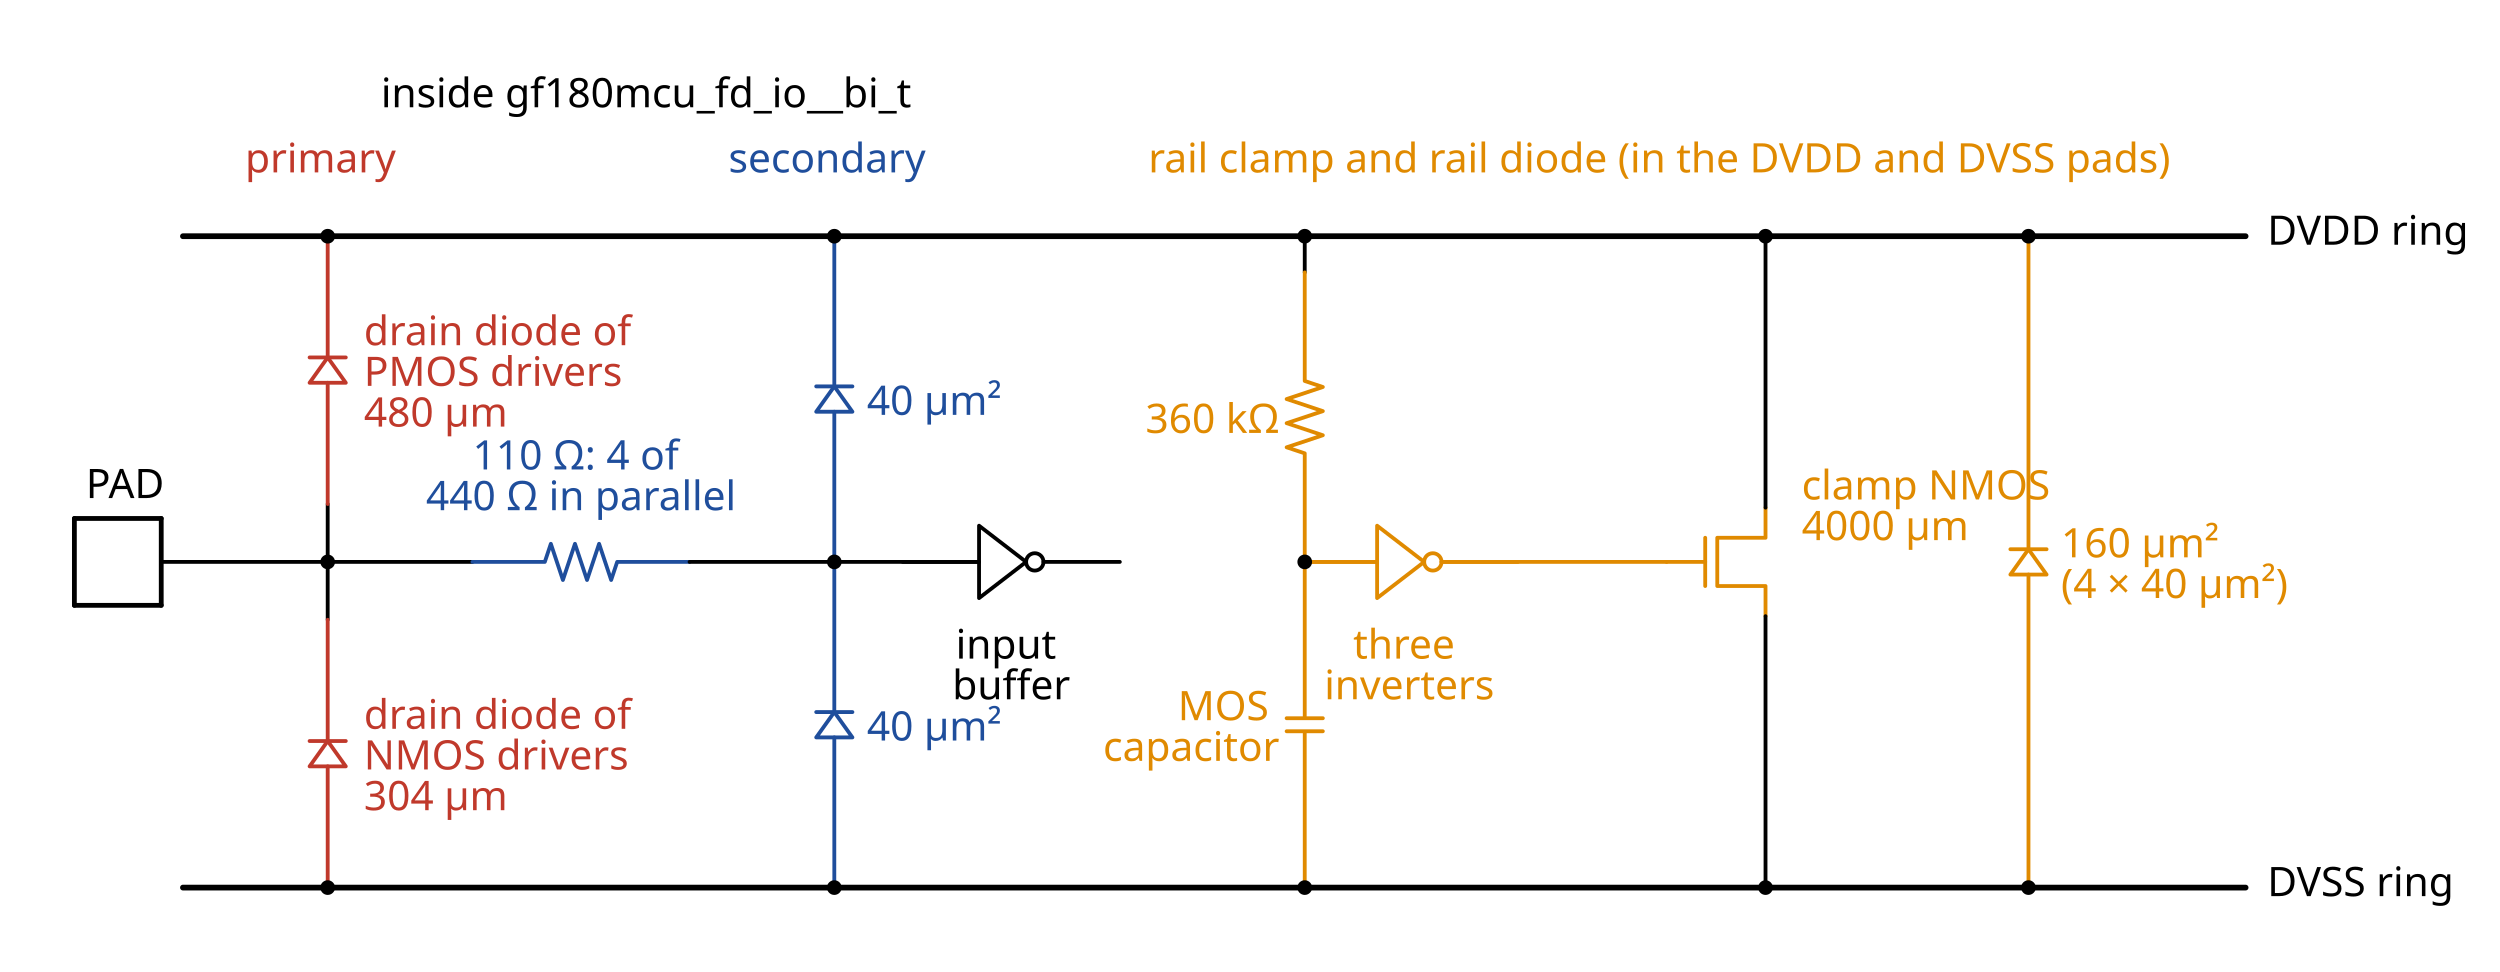
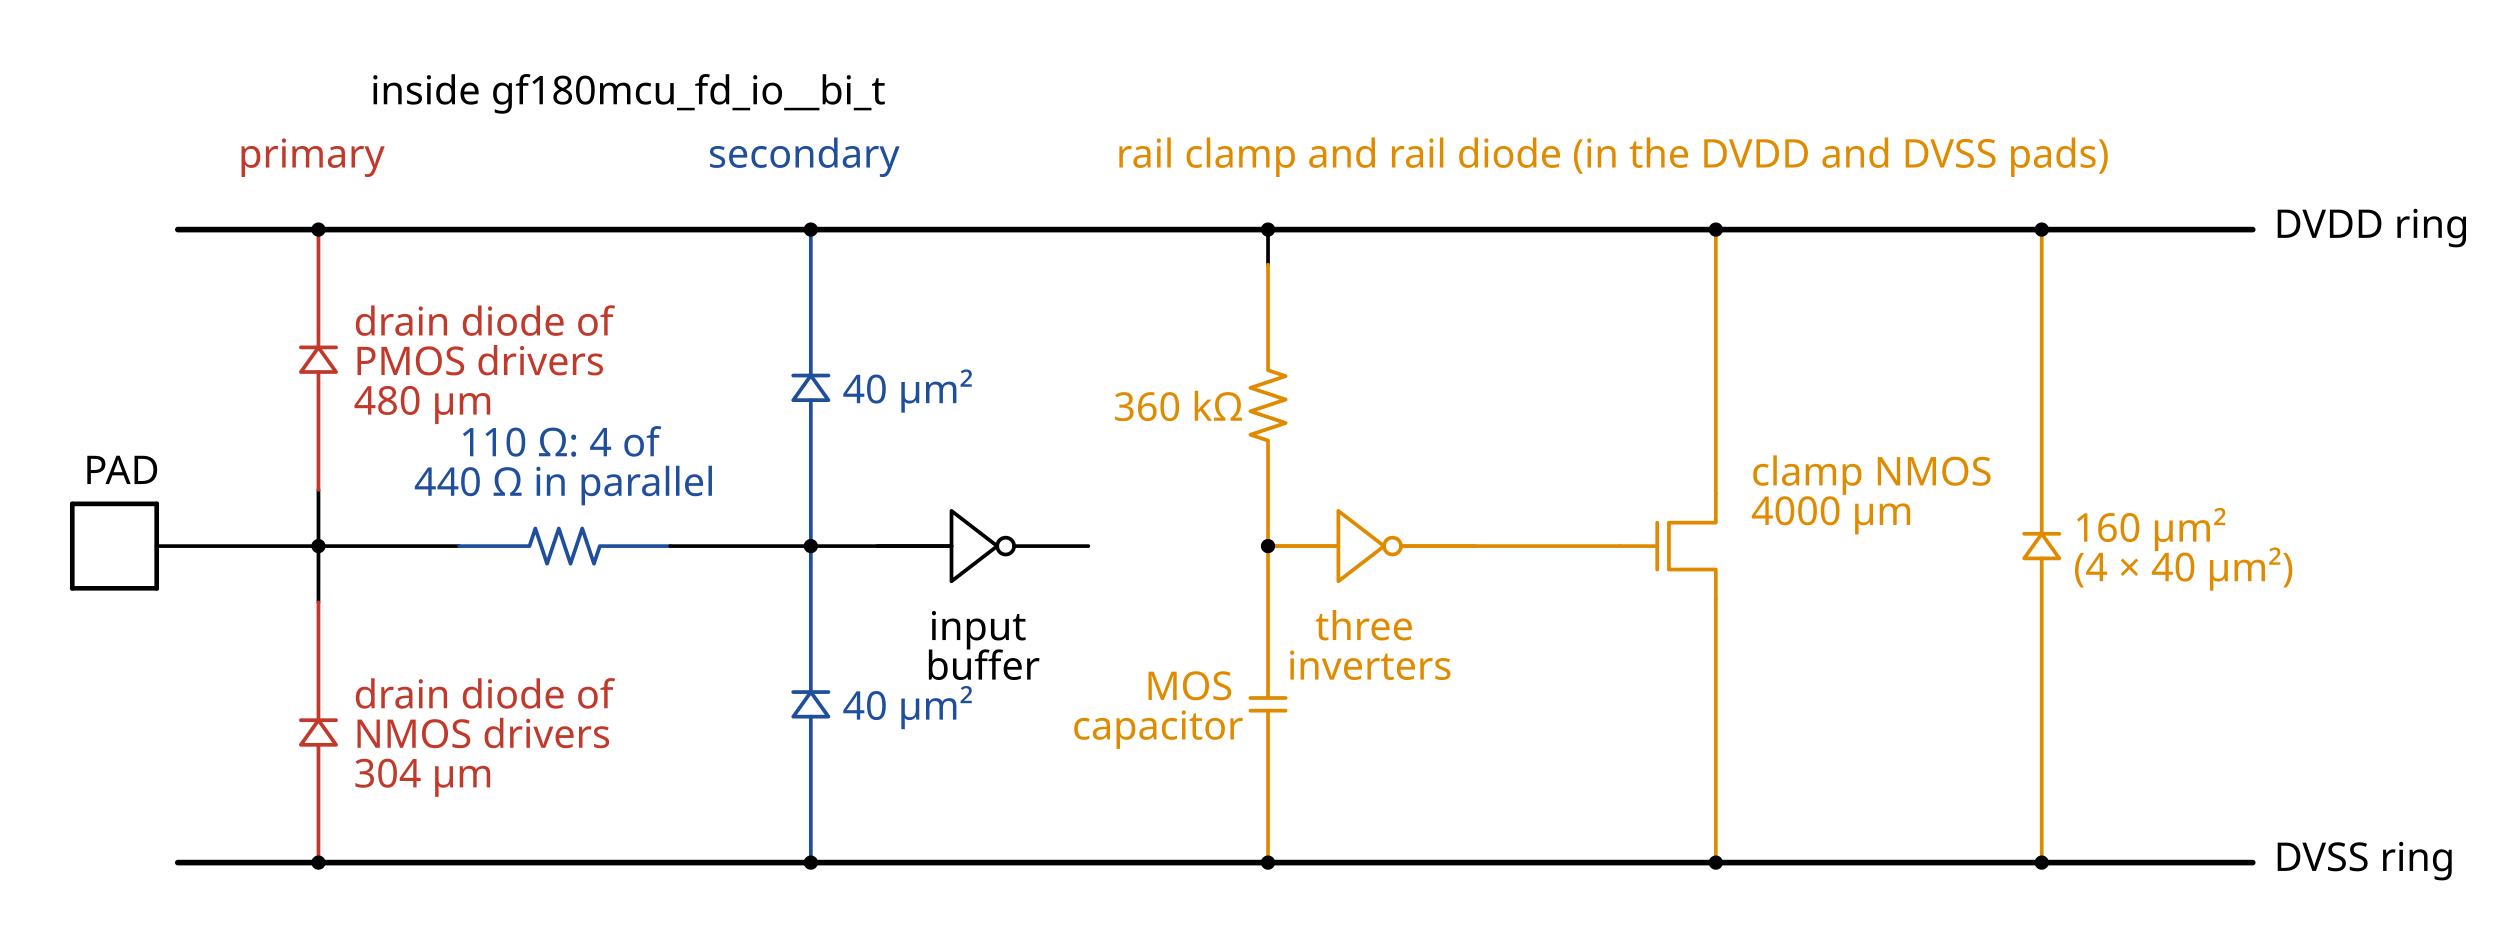
- <svg xmlns="http://www.w3.org/2000/svg" xml:lang="en" height="406.056pt" width="1044.577pt" viewBox="-31.08 -370.86 1044.577 406.056">
+ <svg xmlns="http://www.w3.org/2000/svg" xml:lang="en" height="406.056pt" width="1074.817pt" viewBox="-31.08 -370.86 1074.817 406.056">
  <polygon points="98.28,-210.924 105.84,-221.508 113.4,-210.924 " style="stroke:#c0392b;fill:none;stroke-width:1.6;stroke-dasharray:-;stroke-linecap:round;stroke-linejoin:round;" />
  <polygon points="98.28,-50.652 105.84,-61.236 113.4,-50.652 " style="stroke:#c0392b;fill:none;stroke-width:1.6;stroke-dasharray:-;stroke-linecap:round;stroke-linejoin:round;" />
  <polygon points="309.96,-198.828 317.52,-209.412 325.08,-198.828 " style="stroke:#1f4e9c;fill:none;stroke-width:1.6;stroke-dasharray:-;stroke-linecap:round;stroke-linejoin:round;" />
  <polygon points="309.96,-62.748 317.52,-73.332 325.08,-62.748 " style="stroke:#1f4e9c;fill:none;stroke-width:1.6;stroke-dasharray:-;stroke-linecap:round;stroke-linejoin:round;" />
  <circle cx="401.285" cy="-136.08" r="3.629" style="stroke:black;fill:none;stroke-width:1.6;stroke-dasharray:-;" />
  <circle cx="567.605" cy="-136.08" r="3.629" style="stroke:#e08a00;fill:none;stroke-width:1.6;stroke-dasharray:-;" />
-   <polygon points="808.92,-130.788 816.48,-141.372 824.04,-130.788 " style="stroke:#e08a00;fill:none;stroke-width:1.6;stroke-dasharray:-;stroke-linecap:round;stroke-linejoin:round;" />
-   <path d="M 45.36,-272.16 L 476.28,-272.16 L 907.2,-272.16" style="stroke:black;fill:none;stroke-width:2.4;stroke-dasharray:-;stroke-linecap:round;stroke-linejoin:round;" />
-   <path d="M 45.36,-0.0 L 476.28,-0 L 907.2,-0" style="stroke:black;fill:none;stroke-width:2.4;stroke-dasharray:-;stroke-linecap:round;stroke-linejoin:round;" />
+   <polygon points="839.16,-130.788 846.72,-141.372 854.28,-130.788 " style="stroke:#e08a00;fill:none;stroke-width:1.6;stroke-dasharray:-;stroke-linecap:round;stroke-linejoin:round;" />
+   <path d="M 45.36,-272.16 L 491.4,-272.16 L 937.44,-272.16" style="stroke:black;fill:none;stroke-width:2.4;stroke-dasharray:-;stroke-linecap:round;stroke-linejoin:round;" />
+   <path d="M 45.36,-0.0 L 491.4,-0 L 937.44,-0" style="stroke:black;fill:none;stroke-width:2.4;stroke-dasharray:-;stroke-linecap:round;stroke-linejoin:round;" />
  <path d="M 0.0,-117.936 L 18.144,-117.936 L 36.288,-117.936" style="stroke:black;fill:none;stroke-width:2.0;stroke-dasharray:-;stroke-linecap:round;stroke-linejoin:round;" />
  <path d="M 36.288,-117.936 L 36.288,-136.08 L 36.288,-154.224" style="stroke:black;fill:none;stroke-width:2.0;stroke-dasharray:-;stroke-linecap:round;stroke-linejoin:round;" />
  <path d="M 36.288,-154.224 L 18.144,-154.224 L 0,-154.224" style="stroke:black;fill:none;stroke-width:2.0;stroke-dasharray:-;stroke-linecap:round;stroke-linejoin:round;" />
  <path d="M 0.0,-154.224 L 0,-136.08 L 0,-117.936" style="stroke:black;fill:none;stroke-width:2.0;stroke-dasharray:-;stroke-linecap:round;stroke-linejoin:round;" />
  <path d="M 36.288,-136.08 L 71.064,-136.08 L 105.84,-136.08" style="stroke:black;fill:none;stroke-width:1.6;stroke-dasharray:-;stroke-linecap:round;stroke-linejoin:round;" />
  <path d="M 105.84,-136.08 L 105.84,-148.176 L 105.84,-160.272" style="stroke:black;fill:none;stroke-width:1.6;stroke-dasharray:-;stroke-linecap:round;stroke-linejoin:round;" />
  <path d="M 105.84,-160.272 L 105.84,-210.924 M 98.28,-221.508 L 113.4,-221.508 M 105.84,-221.508 L 105.84,-272.16" style="stroke:#c0392b;fill:none;stroke-width:1.6;stroke-dasharray:-;stroke-linecap:round;stroke-linejoin:round;" />
  <path d="M 105.84,-136.08 L 105.84,-123.984 L 105.84,-111.888" style="stroke:black;fill:none;stroke-width:1.6;stroke-dasharray:-;stroke-linecap:round;stroke-linejoin:round;" />
  <path d="M 105.84,-0.0 L 105.84,-50.652 M 98.28,-61.236 L 113.4,-61.236 M 105.84,-61.236 L 105.84,-111.888" style="stroke:#c0392b;fill:none;stroke-width:1.6;stroke-dasharray:-;stroke-linecap:round;stroke-linejoin:round;" />
  <path d="M 105.84,-136.08 L 136.08,-136.08 L 166.32,-136.08" style="stroke:black;fill:none;stroke-width:1.6;stroke-dasharray:-;stroke-linecap:round;stroke-linejoin:round;" />
  <path d="M 166.32,-136.08 L 196.56,-136.08 L 199.08,-143.64 L 204.12,-128.52 L 209.16,-143.64 L 214.2,-128.52 L 219.24,-143.64 L 224.28,-128.52 L 226.8,-136.08 L 257.04,-136.08" style="stroke:#1f4e9c;fill:none;stroke-width:1.6;stroke-dasharray:-;stroke-linecap:round;stroke-linejoin:round;" />
  <path d="M 257.04,-136.08 L 287.28,-136.08 L 317.52,-136.08" style="stroke:black;fill:none;stroke-width:1.6;stroke-dasharray:-;stroke-linecap:round;stroke-linejoin:round;" />
  <path d="M 317.52,-136.08 L 317.52,-198.828 M 309.96,-209.412 L 325.08,-209.412 M 317.52,-209.412 L 317.52,-272.16" style="stroke:#1f4e9c;fill:none;stroke-width:1.6;stroke-dasharray:-;stroke-linecap:round;stroke-linejoin:round;" />
  <path d="M 317.52,-0.0 L 317.52,-62.748 M 309.96,-73.332 L 325.08,-73.332 M 317.52,-73.332 L 317.52,-136.08" style="stroke:#1f4e9c;fill:none;stroke-width:1.6;stroke-dasharray:-;stroke-linecap:round;stroke-linejoin:round;" />
  <path d="M 317.52,-136.08 L 347.76,-136.08 L 378,-136.08" style="stroke:black;fill:none;stroke-width:1.6;stroke-dasharray:-;stroke-linecap:round;stroke-linejoin:round;" />
  <path d="M 346.097,-136.08 L 378,-136.08 M 404.914,-136.08 L 436.817,-136.08" style="stroke:black;fill:none;stroke-width:1.6;stroke-dasharray:-;stroke-linecap:round;stroke-linejoin:round;" />
  <path d="M 378.0,-151.2 L 397.656,-136.08 L 378,-120.96 L 378,-151.2" style="stroke:black;fill:none;stroke-width:1.6;stroke-dasharray:-;stroke-linecap:round;stroke-linejoin:round;" />
  <path d="M 514.08,-272.16 L 514.08,-264.6 L 514.08,-257.04" style="stroke:black;fill:none;stroke-width:1.6;stroke-dasharray:-;stroke-linecap:round;stroke-linejoin:round;" />
  <path d="M 514.08,-257.04 L 514.08,-211.68 L 521.64,-209.16 L 506.52,-204.12 L 521.64,-199.08 L 506.52,-194.04 L 521.64,-189 L 506.52,-183.96 L 514.08,-181.44 L 514.08,-136.08" style="stroke:#e08a00;fill:none;stroke-width:1.6;stroke-dasharray:-;stroke-linecap:round;stroke-linejoin:round;" />
  <path d="M 514.08,-136.08 L 514.08,-70.762 M 521.64,-70.762 L 506.52,-70.762 M 521.64,-65.318 L 506.52,-65.318 M 514.08,-65.318 L 514.08,-0" style="stroke:#e08a00;fill:none;stroke-width:1.6;stroke-dasharray:-;stroke-linecap:round;stroke-linejoin:round;" />
  <path d="M 514.08,-136.08 L 529.2,-136.08 L 544.32,-136.08" style="stroke:#e08a00;fill:none;stroke-width:1.6;stroke-dasharray:-;stroke-linecap:round;stroke-linejoin:round;" />
  <path d="M 512.417,-136.08 L 544.32,-136.08 M 571.234,-136.08 L 603.137,-136.08" style="stroke:#e08a00;fill:none;stroke-width:1.6;stroke-dasharray:-;stroke-linecap:round;stroke-linejoin:round;" />
  <path d="M 544.32,-151.2 L 563.976,-136.08 L 544.32,-120.96 L 544.32,-151.2" style="stroke:#e08a00;fill:none;stroke-width:1.6;stroke-dasharray:-;stroke-linecap:round;stroke-linejoin:round;" />
  <path d="M 571.234,-136.08 L 618.257,-136.08 L 665.28,-136.08" style="stroke:#e08a00;fill:none;stroke-width:1.6;stroke-dasharray:-;stroke-linecap:round;stroke-linejoin:round;" />
  <path d="M 706.608,-113.4 L 706.608,-126 L 686.448,-126 L 686.448,-146.16 L 706.608,-146.16 L 706.608,-158.76" style="stroke:#e08a00;fill:none;stroke-width:1.6;stroke-dasharray:-;stroke-linecap:round;stroke-linejoin:round;" />
  <path d="M 681.408,-126.0 L 681.408,-146.16" style="stroke:#e08a00;fill:none;stroke-width:1.6;stroke-dasharray:-;stroke-linecap:round;stroke-linejoin:round;" />
  <path d="M 665.28,-136.08 L 681.408,-136.08" style="stroke:#e08a00;fill:none;stroke-width:1.6;stroke-dasharray:-;stroke-linecap:round;stroke-linejoin:round;" />
-   <path d="M 706.608,-158.76 L 706.608,-215.46 L 706.608,-272.16" style="stroke:black;fill:none;stroke-width:1.6;stroke-dasharray:-;stroke-linecap:round;stroke-linejoin:round;" />
-   <path d="M 706.608,-113.4 L 706.608,-56.7 L 706.608,-0" style="stroke:black;fill:none;stroke-width:1.6;stroke-dasharray:-;stroke-linecap:round;stroke-linejoin:round;" />
-   <path d="M 816.48,-0.0 L 816.48,-130.788 M 808.92,-141.372 L 824.04,-141.372 M 816.48,-141.372 L 816.48,-272.16" style="stroke:#e08a00;fill:none;stroke-width:1.6;stroke-dasharray:-;stroke-linecap:round;stroke-linejoin:round;" />
-   <text x="916.272" y="-292.184" dominant-baseline="central" fill="black" font-size="17" font-family="sans" text-anchor="start">
-     <tspan x="916.272" dy="17">DVDD ring</tspan>
+   <path d="M 706.608,-158.76 L 706.608,-215.46 L 706.608,-272.16" style="stroke:#e08a00;fill:none;stroke-width:1.6;stroke-dasharray:-;stroke-linecap:round;stroke-linejoin:round;" />
+   <path d="M 706.608,-113.4 L 706.608,-56.7 L 706.608,-0" style="stroke:#e08a00;fill:none;stroke-width:1.6;stroke-dasharray:-;stroke-linecap:round;stroke-linejoin:round;" />
+   <path d="M 846.72,-0.0 L 846.72,-130.788 M 839.16,-141.372 L 854.28,-141.372 M 846.72,-141.372 L 846.72,-272.16" style="stroke:#e08a00;fill:none;stroke-width:1.6;stroke-dasharray:-;stroke-linecap:round;stroke-linejoin:round;" />
+   <text x="946.512" y="-292.184" dominant-baseline="central" fill="black" font-size="17" font-family="sans" text-anchor="start">
+     <tspan x="946.512" dy="17">DVDD ring</tspan>
  </text>
-   <text x="916.272" y="-20.024" dominant-baseline="central" fill="black" font-size="17" font-family="sans" text-anchor="start">
-     <tspan x="916.272" dy="17">DVSS ring</tspan>
+   <text x="946.512" y="-20.024" dominant-baseline="central" fill="black" font-size="17" font-family="sans" text-anchor="start">
+     <tspan x="946.512" dy="17">DVSS ring</tspan>
  </text>
  <text x="21.168" y="-186.344" dominant-baseline="central" fill="black" font-size="17" font-family="sans" text-anchor="middle">
    <tspan x="21.168" dy="17">PAD</tspan>
  </text>
  <text x="120.96" y="-250.216" dominant-baseline="central" fill="#c0392b" font-size="17" font-family="sans" text-anchor="start">
    <tspan x="120.96" dy="17">drain diode of</tspan>
    <tspan x="120.96" dy="17">PMOS drivers</tspan>
    <tspan x="120.96" dy="17">480 µm</tspan>
  </text>
  <text x="120.96" y="-89.944" dominant-baseline="central" fill="#c0392b" font-size="17" font-family="sans" text-anchor="start">
    <tspan x="120.96" dy="17">drain diode of</tspan>
    <tspan x="120.96" dy="17">NMOS drivers</tspan>
    <tspan x="120.96" dy="17">304 µm</tspan>
  </text>
  <text x="211.68" y="-186.712" dominant-baseline="ideographic" fill="#1f4e9c" font-size="17" font-family="sans" text-anchor="middle">
    <tspan x="211.68" dy="17">110 Ω: 4 of</tspan>
    <tspan x="211.68" dy="17">440 Ω in parallel</tspan>
  </text>
  <text x="331.128" y="-221.12" dominant-baseline="central" fill="#1f4e9c" font-size="17" font-family="sans" text-anchor="start">
    <tspan x="331.128" dy="17">40 µm²</tspan>
  </text>
  <text x="331.128" y="-85.04" dominant-baseline="central" fill="#1f4e9c" font-size="17" font-family="sans" text-anchor="start">
    <tspan x="331.128" dy="17">40 µm²</tspan>
  </text>
  <text x="391.457" y="-125.864" dominant-baseline="hanging" fill="black" font-size="17" font-family="sans" text-anchor="middle">
    <tspan x="391.457" dy="17">input</tspan>
    <tspan x="391.457" dy="17">buffer</tspan>
  </text>
  <text x="503.496" y="-213.56" dominant-baseline="central" fill="#e08a00" font-size="17" font-family="sans" text-anchor="end">
    <tspan x="503.496" dy="17">360 kΩ</tspan>
  </text>
  <text x="503.496" y="-93.54" dominant-baseline="central" fill="#e08a00" font-size="17" font-family="sans" text-anchor="end">
    <tspan x="503.496" dy="17">MOS</tspan>
    <tspan x="503.496" dy="17">capacitor</tspan>
  </text>
  <text x="557.777" y="-125.864" dominant-baseline="hanging" fill="#e08a00" font-size="17" font-family="sans" text-anchor="middle">
    <tspan x="557.777" dy="17">three</tspan>
    <tspan x="557.777" dy="17">inverters</tspan>
  </text>
  <text x="721.728" y="-185.772" dominant-baseline="central" fill="#e08a00" font-size="17" font-family="sans" text-anchor="start">
    <tspan x="721.728" dy="17">clamp NMOS</tspan>
    <tspan x="721.728" dy="17">4000 µm</tspan>
  </text>
-   <text x="830.088" y="-161.58" dominant-baseline="central" fill="#e08a00" font-size="17" font-family="sans" text-anchor="start">
-     <tspan x="830.088" dy="17">160 µm²</tspan>
-     <tspan x="830.088" dy="17">(4 × 40 µm²)</tspan>
+   <text x="860.328" y="-161.58" dominant-baseline="central" fill="#e08a00" font-size="17" font-family="sans" text-anchor="start">
+     <tspan x="860.328" dy="17">160 µm²</tspan>
+     <tspan x="860.328" dy="17">(4 × 40 µm²)</tspan>
  </text>
  <text x="102.816" y="-322.424" dominant-baseline="central" fill="#c0392b" font-size="17" font-family="sans" text-anchor="middle">
    <tspan x="102.816" dy="17">primary</tspan>
  </text>
  <text x="314.496" y="-322.424" dominant-baseline="central" fill="#1f4e9c" font-size="17" font-family="sans" text-anchor="middle">
    <tspan x="314.496" dy="17">secondary</tspan>
  </text>
  <text x="662.256" y="-322.424" dominant-baseline="central" fill="#e08a00" font-size="17" font-family="sans" text-anchor="middle">
    <tspan x="662.256" dy="17">rail clamp and rail diode (in the DVDD and DVSS pads)</tspan>
  </text>
  <text x="238.896" y="-349.64" dominant-baseline="central" fill="black" font-size="17" font-family="sans" text-anchor="middle">
    <tspan x="238.896" dy="17">inside gf180mcu_fd_io__bi_t</tspan>
  </text>
  <circle cx="105.84" cy="-136.08" r="2.268" style="stroke:black;fill:black;stroke-width:1.6;stroke-dasharray:-;" />
  <circle cx="105.84" cy="-272.16" r="2.268" style="stroke:black;fill:black;stroke-width:1.6;stroke-dasharray:-;" />
  <circle cx="105.84" cy="-0" r="2.268" style="stroke:black;fill:black;stroke-width:1.6;stroke-dasharray:-;" />
  <circle cx="317.52" cy="-136.08" r="2.268" style="stroke:black;fill:black;stroke-width:1.6;stroke-dasharray:-;" />
  <circle cx="317.52" cy="-272.16" r="2.268" style="stroke:black;fill:black;stroke-width:1.6;stroke-dasharray:-;" />
  <circle cx="317.52" cy="-0" r="2.268" style="stroke:black;fill:black;stroke-width:1.6;stroke-dasharray:-;" />
  <circle cx="514.08" cy="-136.08" r="2.268" style="stroke:black;fill:black;stroke-width:1.6;stroke-dasharray:-;" />
  <circle cx="514.08" cy="-272.16" r="2.268" style="stroke:black;fill:black;stroke-width:1.6;stroke-dasharray:-;" />
  <circle cx="514.08" cy="-0" r="2.268" style="stroke:black;fill:black;stroke-width:1.6;stroke-dasharray:-;" />
  <circle cx="706.608" cy="-272.16" r="2.268" style="stroke:black;fill:black;stroke-width:1.6;stroke-dasharray:-;" />
  <circle cx="706.608" cy="-0" r="2.268" style="stroke:black;fill:black;stroke-width:1.6;stroke-dasharray:-;" />
-   <circle cx="816.48" cy="-272.16" r="2.268" style="stroke:black;fill:black;stroke-width:1.6;stroke-dasharray:-;" />
-   <circle cx="816.48" cy="-0" r="2.268" style="stroke:black;fill:black;stroke-width:1.6;stroke-dasharray:-;" />
+   <circle cx="846.72" cy="-272.16" r="2.268" style="stroke:black;fill:black;stroke-width:1.6;stroke-dasharray:-;" />
+   <circle cx="846.72" cy="-0" r="2.268" style="stroke:black;fill:black;stroke-width:1.6;stroke-dasharray:-;" />
</svg>
